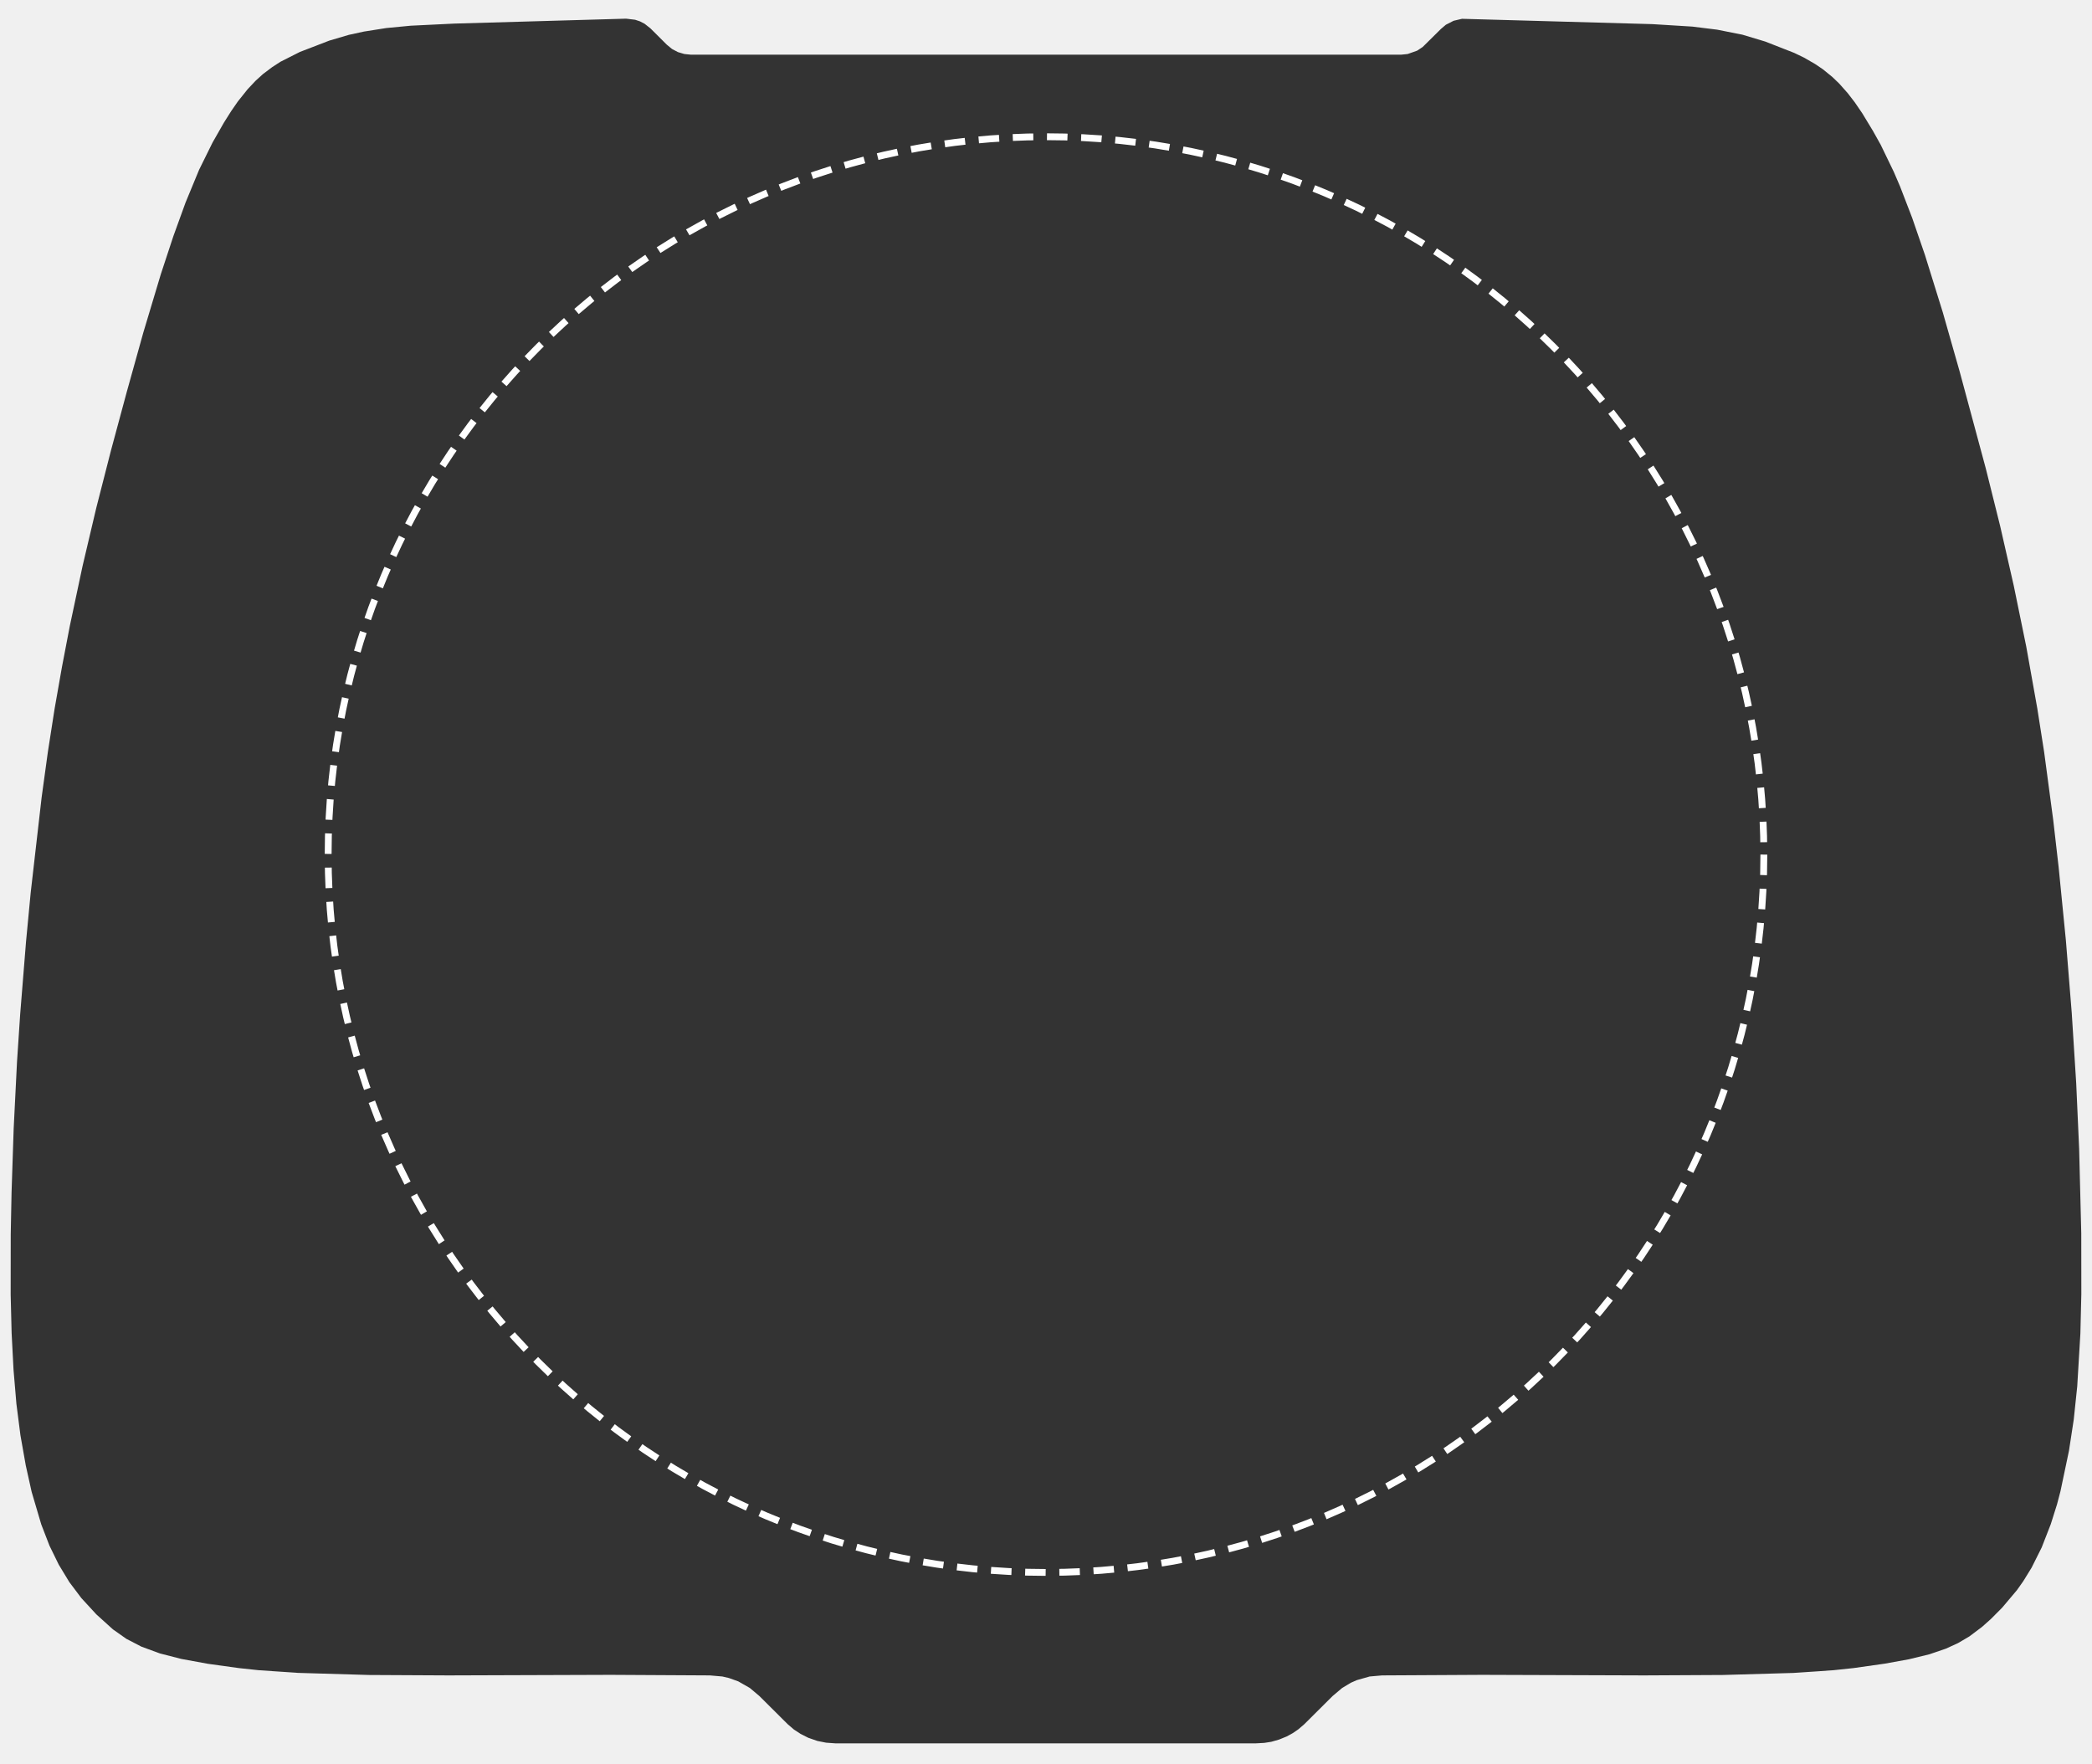
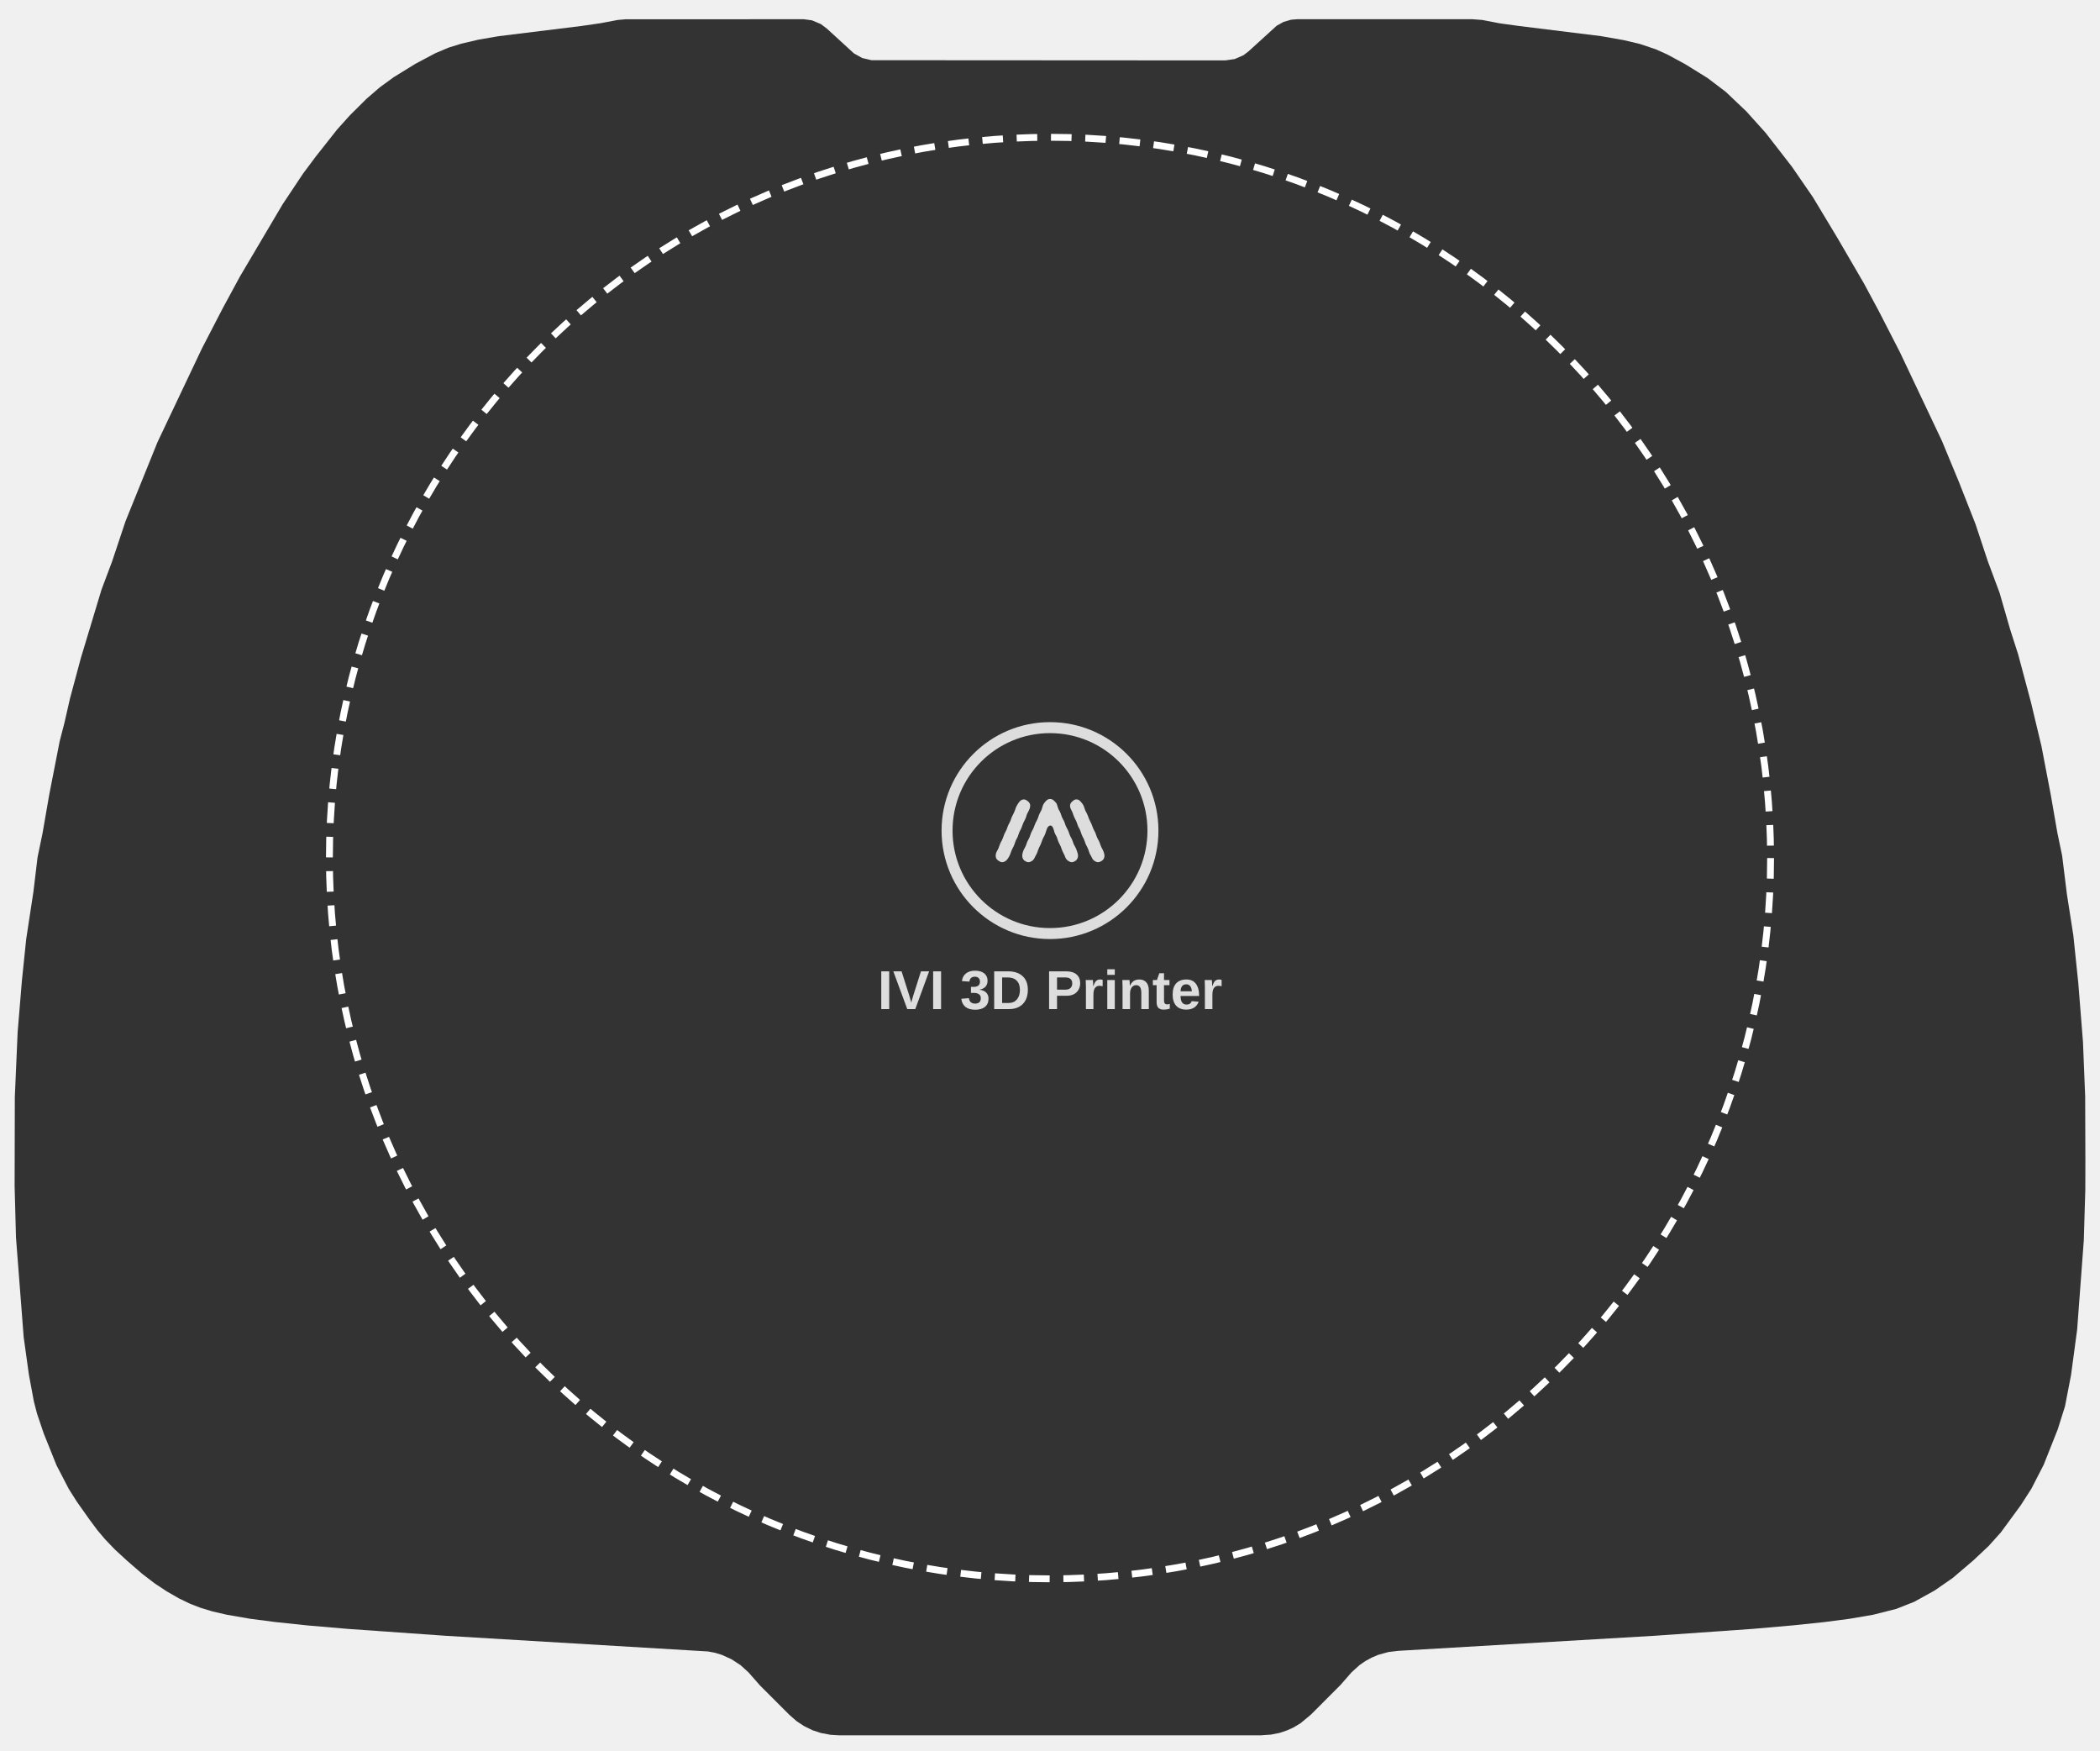
- <svg xmlns="http://www.w3.org/2000/svg" viewBox="-153 -125 306 258" width="306mm" height="258mm">
-   <polygon fill="#333" points="-57.86,-120.85 -58.71,-121.52 -59.38,-121.87 -60.10,-122.11 -61.42,-122.27 -86.54,-121.55 -92.92,-121.24 -96.48,-120.90 -99.78,-120.38 -101.98,-119.90 -104.83,-119.06 -109.14,-117.40 -111.97,-115.97 -113.19,-115.18 -114.53,-114.17 -115.60,-113.20 -116.76,-111.97 -118.20,-110.17 -119.19,-108.74 -120.25,-107.06 -121.91,-104.15 -123.88,-100.16 -125.86,-95.37 -127.64,-90.46 -129.47,-84.91 -132.05,-76.31 -134.47,-67.63 -136.76,-59.14 -138.92,-50.70 -140.92,-42.22 -142.79,-33.43 -143.94,-27.43 -145.02,-21.29 -146.00,-15.00 -146.91,-8.37 -148.51,5.57 -149.19,12.71 -150.05,23.37 -150.51,30.28 -151.00,40.08 -151.31,49.43 -151.43,55.54 -151.44,64.37 -151.30,69.98 -151.02,75.37 -150.60,80.34 -150.01,84.94 -149.23,89.35 -148.37,93.22 -146.97,97.96 -145.76,101.09 -144.40,103.87 -142.86,106.41 -141.10,108.75 -138.90,111.14 -136.49,113.32 -134.52,114.71 -132.30,115.86 -129.60,116.85 -126.48,117.65 -122.61,118.36 -118.06,118.99 -115.17,119.30 -109.44,119.69 -98.98,120.00 -87.40,120.06 -63.68,119.98 -49.17,120.06 -47.34,120.22 -46.39,120.44 -45.02,120.93 -43.32,121.90 -41.92,123.08 -37.78,127.20 -36.88,127.97 -35.91,128.61 -34.76,129.19 -33.43,129.65 -32.17,129.90 -30.78,130.00 30.66,130.00 31.93,129.93 32.96,129.77 34.08,129.45 35.21,128.99 36.12,128.49 36.93,127.93 37.78,127.20 41.92,123.08 43.32,121.90 44.58,121.14 45.47,120.75 47.34,120.22 49.17,120.06 63.79,119.98 87.50,120.06 98.97,120.00 109.32,119.70 115.19,119.30 118.11,118.99 122.70,118.34 126.22,117.70 129.22,116.97 131.62,116.15 133.41,115.33 135.06,114.36 136.92,112.96 138.20,111.82 139.86,110.15 142.02,107.59 142.94,106.29 144.16,104.31 145.64,101.35 146.97,97.94 147.89,95.02 148.39,93.11 149.63,87.21 150.33,82.64 150.84,77.78 151.30,70.08 151.44,64.28 151.43,55.41 151.12,43.06 150.69,33.45 150.04,23.20 149.18,12.54 148.12,1.84 147.33,-5.04 146.00,-15.00 145.00,-21.37 143.38,-30.44 141.56,-39.31 139.57,-48.04 137.46,-56.50 133.65,-70.63 131.18,-79.30 128.56,-87.72 126.69,-93.15 124.92,-97.74 124.00,-99.88 122.10,-103.81 120.96,-105.85 119.39,-108.44 118.29,-110.05 117.27,-111.37 116.03,-112.77 115.02,-113.74 113.66,-114.85 112.51,-115.63 110.88,-116.57 109.45,-117.26 105.21,-118.92 101.85,-119.93 98.17,-120.66 94.54,-121.11 88.71,-121.47 60.85,-122.25 59.62,-121.96 58.49,-121.38 57.77,-120.77 55.10,-118.13 54.29,-117.59 52.90,-117.10 51.93,-117.00 -51.93,-117.00 -52.90,-117.10 -53.84,-117.38 -54.71,-117.84 -55.46,-118.46" />
+ <svg xmlns="http://www.w3.org/2000/svg" viewBox="-153 -125 306 255" width="306mm" height="255mm">
+   <polygon fill="#333" points="-42.27,120.52 -37.98,124.81 -36.93,125.73 -35.86,126.44 -34.60,127.06 -33.37,127.46 -31.99,127.72 -30.66,127.80 30.66,127.80 32.23,127.69 33.43,127.45 34.54,127.08 35.49,126.65 36.53,126.02 38.05,124.75 42.34,120.45 43.94,118.62 45.10,117.57 45.95,116.98 46.87,116.48 47.83,116.07 49.33,115.66 50.75,115.49 88.18,113.29 102.42,112.29 108.26,111.78 112.84,111.30 116.52,110.82 119.96,110.23 123.31,109.38 125.92,108.35 128.89,106.71 131.53,104.88 134.56,102.30 136.77,100.22 138.55,98.24 141.44,94.30 143.01,91.86 144.80,88.37 146.84,83.23 147.90,79.87 148.78,75.31 149.67,68.70 150.64,55.68 150.86,48.30 150.87,44.25 150.84,34.73 150.52,26.80 149.84,18.23 149.12,11.30 148.17,5.21 147.48,-0.37 146.79,-3.67 145.83,-9.20 144.47,-16.30 142.94,-22.69 141.08,-29.65 139.91,-33.30 138.37,-38.63 136.65,-43.25 134.86,-48.65 132.44,-54.80 129.95,-60.81 123.84,-73.70 120.76,-79.70 118.61,-83.70 114.77,-90.29 111.17,-96.27 108.12,-100.70 104.27,-105.66 101.47,-108.77 98.47,-111.62 95.82,-113.63 92.53,-115.67 89.94,-117.07 88.24,-117.83 85.94,-118.60 83.62,-119.15 80.27,-119.74 68.30,-121.22 65.48,-121.61 63.00,-122.09 61.55,-122.20 36.01,-122.20 35.14,-122.13 34.03,-121.81 33.02,-121.24 28.94,-117.53 28.20,-116.96 26.92,-116.40 25.55,-116.20 -26.01,-116.23 -27.37,-116.55 -28.58,-117.23 -32.52,-120.84 -33.40,-121.50 -34.69,-122.04 -35.90,-122.20 -61.86,-122.19 -63.00,-122.09 -65.48,-121.62 -68.33,-121.21 -80.33,-119.73 -83.25,-119.23 -85.81,-118.63 -87.64,-118.06 -89.56,-117.25 -92.46,-115.71 -95.61,-113.77 -97.67,-112.27 -99.58,-110.62 -102.01,-108.21 -103.88,-106.13 -106.99,-102.19 -108.84,-99.71 -111.83,-95.22 -118.02,-84.75 -120.52,-80.14 -123.57,-74.25 -130.05,-60.59 -134.71,-49.07 -136.67,-43.20 -138.21,-39.10 -141.22,-29.13 -142.81,-23.21 -143.61,-19.70 -144.30,-17.04 -145.83,-9.21 -146.80,-3.62 -147.53,-0.10 -148.13,4.91 -149.18,11.79 -149.81,17.88 -150.43,25.37 -150.84,34.79 -150.87,47.79 -150.67,55.28 -149.55,69.79 -148.79,75.25 -148.06,79.18 -147.60,80.95 -146.64,83.79 -144.77,88.45 -142.98,91.90 -141.81,93.75 -139.97,96.35 -138.82,97.90 -137.69,99.24 -136.25,100.74 -134.51,102.34 -132.27,104.28 -130.44,105.68 -128.68,106.84 -126.92,107.85 -125.26,108.65 -123.78,109.22 -122.07,109.74 -120.00,110.22 -116.55,110.82 -112.83,111.30 -108.18,111.79 -102.36,112.29 -88.03,113.30 -49.84,115.58 -48.82,115.77 -47.83,116.07 -46.40,116.72 -45.10,117.57 -43.94,118.62" />
  <circle r="105" fill="none" stroke="#fff" stroke-dasharray="3 2" />
+   <g fill="none" stroke="#ddd" stroke-width="1.6">
+     <circle cx="0" cy="-4" r="15" />
+   </g>
+   <path fill="#ddd" fill-rule="evenodd" d="M3.26,0.60 L3.47,0.54 L3.61,0.46 L3.73,0.39 L3.82,0.31 L3.93,0.17 L4.01,0.03 L4.06,-0.11 L4.08,-0.32 L4.07,-0.53 L4.03,-0.68 L3.97,-0.89 L3.92,-1.03 L3.87,-1.17 L3.82,-1.31 L3.75,-1.47 L3.68,-1.61 L3.61,-1.74 L3.53,-1.88 L3.46,-2.02 L3.40,-2.19 L3.33,-2.37 L3.28,-2.51 L3.23,-2.66 L3.16,-2.80 L3.09,-2.94 L3.01,-3.08 L2.94,-3.22 L2.88,-3.36 L2.83,-3.50 L2.76,-3.69 L2.70,-3.86 L2.64,-4.00 L2.58,-4.14 L2.50,-4.28 L2.43,-4.42 L2.36,-4.57 L2.29,-4.71 L2.24,-4.85 L2.19,-4.99 L2.12,-5.18 L2.06,-5.34 L1.99,-5.49 L1.91,-5.62 L1.84,-5.76 L1.77,-5.90 L1.71,-6.05 L1.66,-6.19 L1.61,-6.33 L1.56,-6.48 L1.49,-6.65 L1.42,-6.80 L1.34,-6.93 L1.27,-7.06 L1.20,-7.21 L1.14,-7.40 L1.09,-7.54 L1.05,-7.68 L0.99,-7.86 L0.92,-7.99 L0.83,-8.10 L0.71,-8.23 L0.62,-8.32 L0.50,-8.43 L0.35,-8.53 L0.21,-8.58 L0.07,-8.61 L-0.10,-8.60 L-0.28,-8.55 L-0.42,-8.46 L-0.51,-8.39 L-0.64,-8.26 L-0.71,-8.17 L-0.83,-8.03 L-0.92,-7.90 L-0.99,-7.77 L-1.05,-7.61 L-1.10,-7.47 L-1.14,-7.33 L-1.20,-7.12 L-1.26,-6.97 L-1.33,-6.83 L-1.41,-6.69 L-1.48,-6.55 L-1.55,-6.41 L-1.61,-6.26 L-1.66,-6.12 L-1.71,-5.98 L-1.77,-5.81 L-1.84,-5.64 L-1.91,-5.49 L-1.98,-5.36 L-2.05,-5.23 L-2.12,-5.09 L-2.19,-4.92 L-2.24,-4.78 L-2.30,-4.64 L-2.35,-4.50 L-2.41,-4.35 L-2.48,-4.21 L-2.55,-4.07 L-2.63,-3.93 L-2.70,-3.79 L-2.76,-3.65 L-2.83,-3.45 L-2.89,-3.29 L-2.94,-3.15 L-2.99,-3.01 L-3.06,-2.87 L-3.13,-2.73 L-3.21,-2.58 L-3.28,-2.44 L-3.34,-2.30 L-3.40,-2.14 L-3.46,-1.95 L-3.52,-1.81 L-3.58,-1.67 L-3.66,-1.52 L-3.73,-1.38 L-3.81,-1.24 L-3.87,-1.10 L-3.92,-0.96 L-3.97,-0.82 L-4.02,-0.60 L-4.04,-0.46 L-4.04,-0.25 L-4.02,-0.11 L-3.96,0.07 L-3.89,0.20 L-3.78,0.32 L-3.68,0.40 L-3.54,0.48 L-3.40,0.55 L-3.22,0.60 L-3.06,0.60 L-2.90,0.56 L-2.76,0.50 L-2.62,0.41 L-2.49,0.32 L-2.41,0.23 L-2.32,0.10 L-2.24,-0.04 L-2.18,-0.18 L-2.10,-0.32 L-2.03,-0.46 L-1.95,-0.60 L-1.88,-0.75 L-1.83,-0.89 L-1.77,-1.06 L-1.71,-1.24 L-1.65,-1.38 L-1.59,-1.52 L-1.52,-1.67 L-1.45,-1.81 L-1.38,-1.95 L-1.32,-2.09 L-1.27,-2.23 L-1.20,-2.41 L-1.14,-2.58 L-1.08,-2.73 L-1.02,-2.87 L-0.95,-3.01 L-0.87,-3.15 L-0.80,-3.29 L-0.74,-3.43 L-0.68,-3.58 L-0.63,-3.72 L-0.57,-3.91 L-0.52,-4.07 L-0.47,-4.21 L-0.41,-4.35 L-0.33,-4.50 L-0.21,-4.63 L-0.08,-4.71 L0.07,-4.74 L0.21,-4.70 L0.35,-4.58 L0.42,-4.46 L0.49,-4.28 L0.54,-4.14 L0.58,-4.00 L0.64,-3.79 L0.69,-3.65 L0.75,-3.50 L0.83,-3.36 L0.91,-3.22 L0.98,-3.08 L1.03,-2.94 L1.08,-2.80 L1.13,-2.64 L1.20,-2.44 L1.26,-2.30 L1.33,-2.16 L1.40,-2.02 L1.47,-1.88 L1.54,-1.74 L1.60,-1.59 L1.65,-1.45 L1.70,-1.31 L1.77,-1.13 L1.84,-0.96 L1.91,-0.82 L1.98,-0.67 L2.05,-0.54 L2.12,-0.39 L2.18,-0.25 L2.23,-0.11 L2.30,0.03 L2.39,0.17 L2.48,0.27 L2.62,0.38 L2.74,0.46 L2.87,0.53 L3.04,0.59 L3.18,0.61 Z M-6.88,0.60 L-6.72,0.56 L-6.58,0.49 L-6.44,0.40 L-6.34,0.32 L-6.23,0.19 L-6.16,0.09 L-6.07,-0.04 L-5.98,-0.18 L-5.91,-0.32 L-5.84,-0.46 L-5.78,-0.60 L-5.73,-0.75 L-5.66,-0.95 L-5.60,-1.10 L-5.54,-1.24 L-5.47,-1.38 L-5.40,-1.52 L-5.32,-1.67 L-5.26,-1.81 L-5.20,-1.95 L-5.15,-2.09 L-5.09,-2.27 L-5.03,-2.44 L-4.97,-2.58 L-4.90,-2.73 L-4.82,-2.87 L-4.75,-3.01 L-4.69,-3.15 L-4.64,-3.29 L-4.59,-3.43 L-4.53,-3.61 L-4.46,-3.79 L-4.39,-3.93 L-4.32,-4.07 L-4.25,-4.21 L-4.18,-4.35 L-4.12,-4.50 L-4.07,-4.64 L-4.02,-4.78 L-3.96,-4.93 L-3.89,-5.11 L-3.82,-5.26 L-3.75,-5.40 L-3.68,-5.53 L-3.61,-5.68 L-3.54,-5.84 L-3.49,-5.98 L-3.44,-6.12 L-3.40,-6.26 L-3.33,-6.45 L-3.25,-6.60 L-3.18,-6.74 L-3.11,-6.87 L-3.04,-7.02 L-2.97,-7.18 L-2.93,-7.33 L-2.90,-7.49 L-2.89,-7.68 L-2.91,-7.82 L-2.97,-7.98 L-3.05,-8.10 L-3.18,-8.24 L-3.28,-8.32 L-3.40,-8.40 L-3.54,-8.48 L-3.68,-8.53 L-3.89,-8.54 L-4.03,-8.51 L-4.17,-8.45 L-4.32,-8.34 L-4.42,-8.25 L-4.53,-8.11 L-4.60,-8.02 L-4.68,-7.89 L-4.77,-7.75 L-4.85,-7.61 L-4.92,-7.47 L-4.98,-7.33 L-5.03,-7.18 L-5.09,-7.01 L-5.16,-6.83 L-5.22,-6.69 L-5.28,-6.55 L-5.35,-6.41 L-5.43,-6.26 L-5.50,-6.12 L-5.56,-5.98 L-5.62,-5.84 L-5.67,-5.70 L-5.73,-5.52 L-5.80,-5.35 L-5.87,-5.20 L-5.94,-5.07 L-6.01,-4.94 L-6.08,-4.80 L-6.15,-4.64 L-6.20,-4.50 L-6.25,-4.35 L-6.30,-4.21 L-6.37,-4.06 L-6.44,-3.91 L-6.51,-3.78 L-6.58,-3.64 L-6.65,-3.50 L-6.72,-3.32 L-6.78,-3.15 L-6.83,-3.01 L-6.89,-2.87 L-6.95,-2.73 L-7.01,-2.58 L-7.09,-2.44 L-7.17,-2.30 L-7.23,-2.16 L-7.29,-2.02 L-7.36,-1.84 L-7.42,-1.67 L-7.47,-1.52 L-7.53,-1.38 L-7.60,-1.24 L-7.68,-1.10 L-7.75,-0.96 L-7.82,-0.82 L-7.87,-0.67 L-7.91,-0.46 L-7.91,-0.25 L-7.87,-0.04 L-7.80,0.10 L-7.71,0.22 L-7.60,0.32 L-7.50,0.39 L-7.36,0.48 L-7.22,0.55 L-7.06,0.60 L-6.88,0.60 Z M7.10,0.60 L7.29,0.54 L7.43,0.47 L7.57,0.39 L7.66,0.32 L7.78,0.18 L7.85,0.05 L7.91,-0.11 L7.93,-0.25 L7.93,-0.46 L7.90,-0.60 L7.85,-0.79 L7.79,-0.96 L7.73,-1.10 L7.67,-1.24 L7.59,-1.38 L7.52,-1.52 L7.45,-1.67 L7.39,-1.81 L7.34,-1.95 L7.29,-2.09 L7.22,-2.29 L7.15,-2.44 L7.08,-2.58 L7.00,-2.72 L6.93,-2.86 L6.86,-3.00 L6.80,-3.15 L6.75,-3.29 L6.70,-3.43 L6.65,-3.58 L6.58,-3.74 L6.51,-3.88 L6.44,-4.01 L6.37,-4.15 L6.30,-4.30 L6.23,-4.48 L6.17,-4.64 L6.12,-4.78 L6.06,-4.92 L6.00,-5.06 L5.93,-5.20 L5.86,-5.34 L5.79,-5.49 L5.72,-5.63 L5.66,-5.77 L5.59,-5.96 L5.53,-6.12 L5.48,-6.26 L5.41,-6.41 L5.34,-6.55 L5.27,-6.69 L5.19,-6.83 L5.13,-6.97 L5.08,-7.11 L5.02,-7.27 L4.96,-7.47 L4.90,-7.61 L4.83,-7.75 L4.74,-7.89 L4.67,-7.98 L4.57,-8.10 L4.46,-8.23 L4.37,-8.32 L4.25,-8.42 L4.10,-8.50 L3.96,-8.54 L3.75,-8.54 L3.61,-8.50 L3.47,-8.42 L3.33,-8.32 L3.25,-8.25 L3.11,-8.11 L3.04,-8.02 L2.97,-7.89 L2.92,-7.68 L2.93,-7.47 L2.97,-7.31 L3.04,-7.13 L3.11,-6.99 L3.18,-6.85 L3.25,-6.70 L3.31,-6.55 L3.36,-6.41 L3.41,-6.26 L3.47,-6.11 L3.54,-5.94 L3.61,-5.79 L3.68,-5.66 L3.75,-5.52 L3.82,-5.37 L3.89,-5.20 L3.94,-5.06 L3.99,-4.92 L4.04,-4.78 L4.10,-4.62 L4.17,-4.48 L4.25,-4.34 L4.32,-4.21 L4.39,-4.05 L4.46,-3.87 L4.51,-3.72 L4.56,-3.58 L4.61,-3.43 L4.67,-3.29 L4.74,-3.14 L4.81,-3.01 L4.88,-2.87 L4.95,-2.72 L5.02,-2.54 L5.08,-2.37 L5.13,-2.23 L5.18,-2.09 L5.24,-1.95 L5.31,-1.81 L5.39,-1.67 L5.46,-1.52 L5.52,-1.38 L5.59,-1.21 L5.65,-1.03 L5.70,-0.89 L5.75,-0.75 L5.81,-0.60 L5.89,-0.46 L5.97,-0.32 L6.04,-0.18 L6.11,-0.04 L6.19,0.10 L6.29,0.25 L6.37,0.32 L6.51,0.43 L6.65,0.51 L6.79,0.57 L6.93,0.60 L7.10,0.60 Z " />
+   <text x="0" y="22" font-family="Arial, Helvetica, sans-serif" font-weight="bold" font-size="8" fill="#ddd" text-anchor="middle">IVI 3D Printer</text>
</svg>
